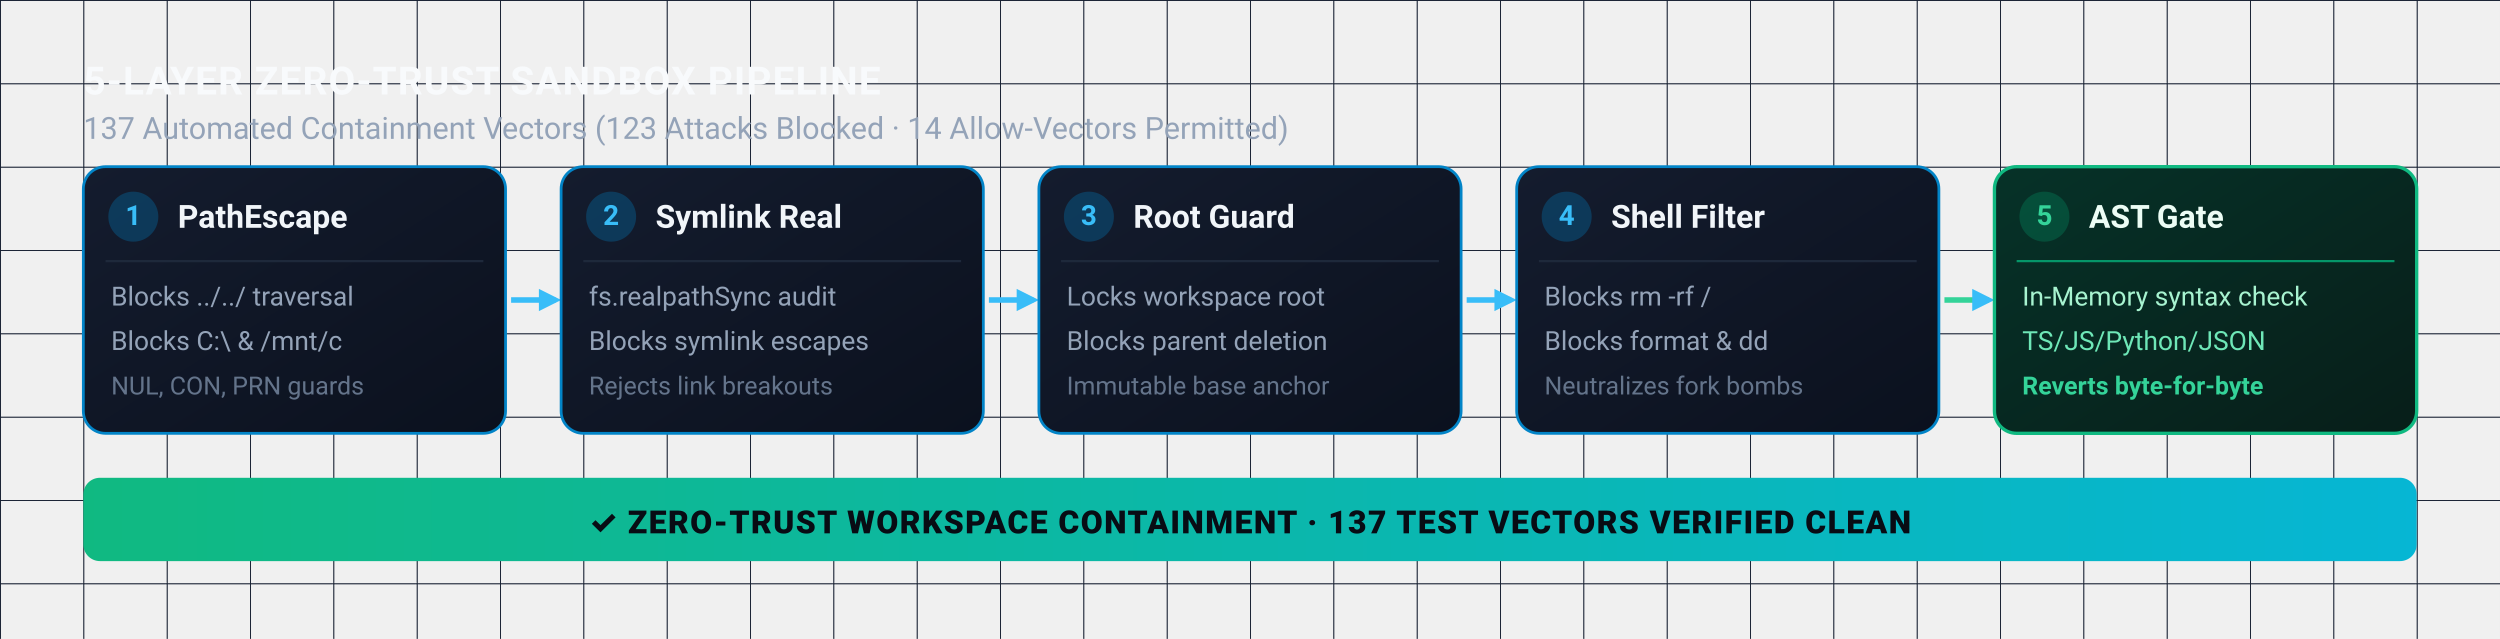
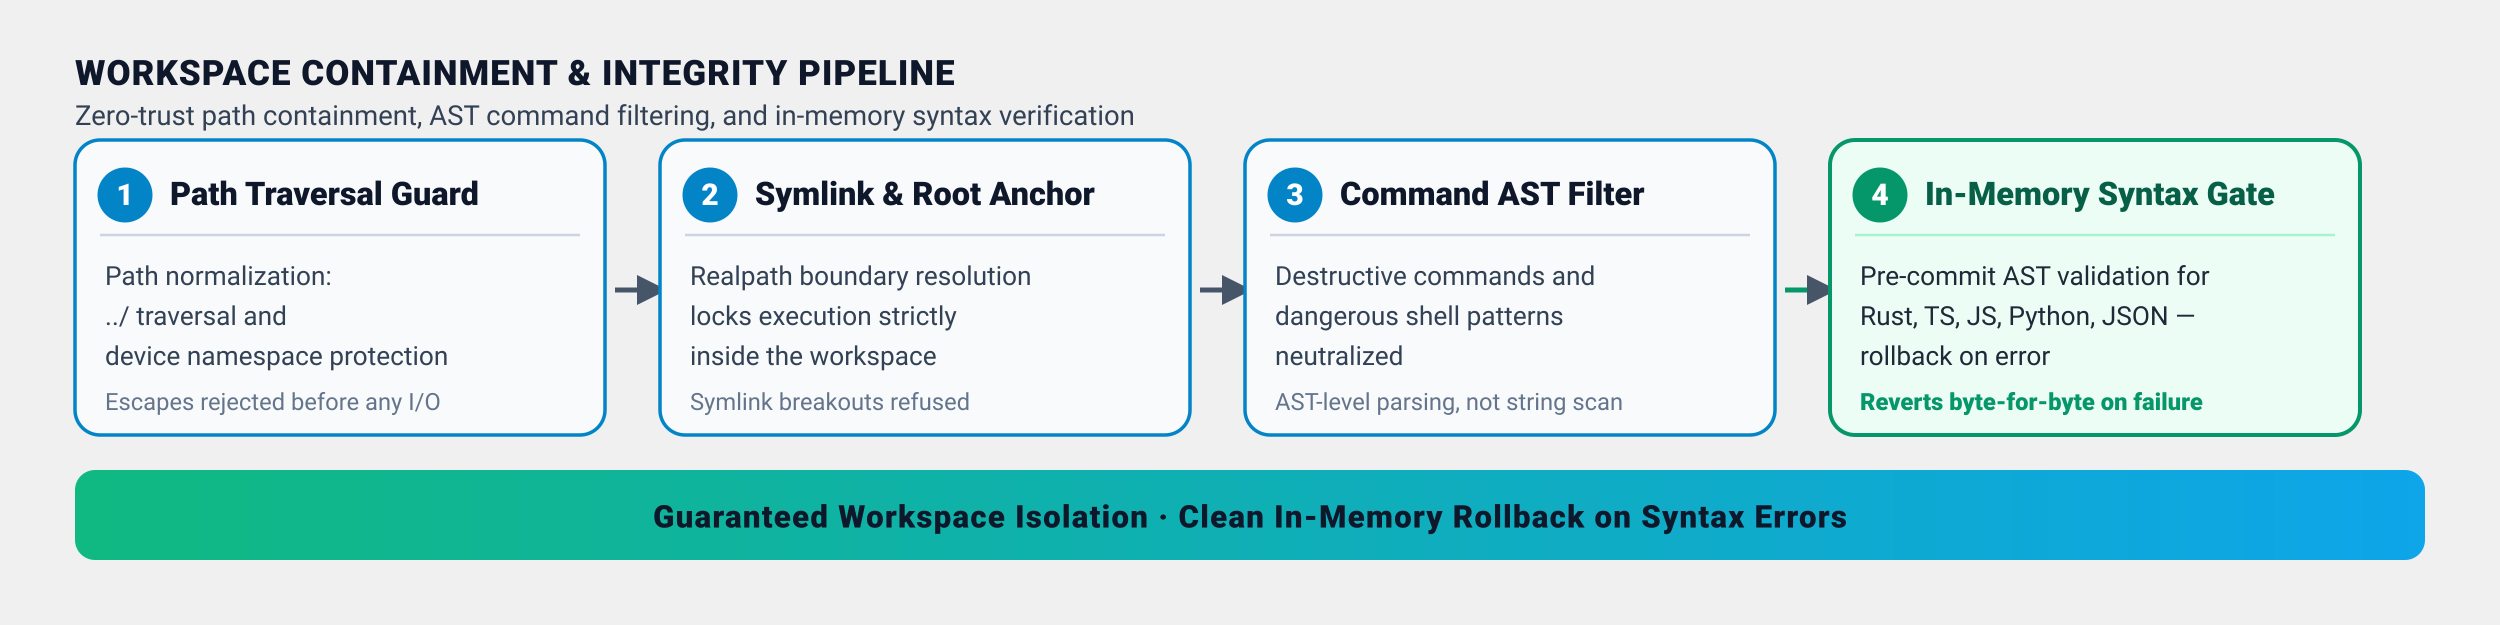
- <svg xmlns="http://www.w3.org/2000/svg" viewBox="0 0 900 230" width="100%" height="100%" style="background:#080c14; font-family:-apple-system, BlinkMacSystemFont, 'Segoe UI', Roboto, Helvetica, Arial, sans-serif;">
+ <svg xmlns="http://www.w3.org/2000/svg" viewBox="0 0 1000 250" width="100%" role="img" aria-label="Castor workspace containment and integrity pipeline: path traversal guard, symlink root anchoring, command AST filter, and in-memory syntax gate with rollback." style="font-family:-apple-system, BlinkMacSystemFont, 'Segoe UI', Roboto, Helvetica, Arial, sans-serif;">
  <defs>
-     <linearGradient id="cardBg" x1="0%" y1="0%" x2="100%" y2="100%">
-       <stop offset="0%" stop-color="#141c2e" />
-       <stop offset="100%" stop-color="#0b111e" />
-     </linearGradient>
-     <linearGradient id="astBg" x1="0%" y1="0%" x2="100%" y2="100%">
-       <stop offset="0%" stop-color="#063228" />
-       <stop offset="100%" stop-color="#071e19" />
-     </linearGradient>
+     <marker id="chev" viewBox="0 0 10 10" refX="6" refY="5" markerWidth="6" markerHeight="6" orient="auto-start-reverse">
+       <path d="M 0 0 L 10 5 L 0 10 z" fill="#475569" />
+     </marker>
    <linearGradient id="bannerGrad" x1="0%" y1="0%" x2="100%" y2="0%">
      <stop offset="0%" stop-color="#10b981" />
-       <stop offset="100%" stop-color="#06b6d4" />
+       <stop offset="100%" stop-color="#0ea5e9" />
    </linearGradient>
-     <marker id="chev" viewBox="0 0 10 10" refX="6" refY="5" markerWidth="5" markerHeight="5" orient="auto-start-reverse">
-       <path d="M 0 1 L 8 5 L 0 9 z" fill="#38bdf8" />
-     </marker>
  </defs>
-   <pattern id="gridSub2" width="30" height="30" patternUnits="userSpaceOnUse">
-     <path d="M 30 0 L 0 0 0 30" fill="none" stroke="#161f30" stroke-width="0.7" />
-   </pattern>
-   <rect width="900" height="230" fill="url(#gridSub2)" />
  <g transform="translate(30, 18)">
-     <text x="0" y="16" fill="#f8fafc" font-size="14" font-weight="700" letter-spacing="0.4">5-LAYER ZERO-TRUST SANDBOX PIPELINE</text>
-     <text x="0" y="32" fill="#94a3b8" font-size="11">137 Automated Containment Vectors (123 Attacks Blocked · 14 Allow-Vectors Permitted)</text>
+     <text x="0" y="16" fill="#0f172a" font-size="14" font-weight="800" letter-spacing="0.4">WORKSPACE CONTAINMENT &amp; INTEGRITY PIPELINE</text>
+     <text x="0" y="32" fill="#334155" font-size="11">Zero-trust path containment, AST command filtering, and in-memory syntax verification</text>
  </g>
-   <g transform="translate(30, 60)">
+   <g transform="translate(30, 56)">
    <g transform="translate(0, 0)">
-       <rect width="152" height="96" rx="8" fill="url(#cardBg)" stroke="#0284c7" stroke-width="1" />
-       <circle cx="18" cy="18" r="9" fill="#0284c7" fill-opacity="0.3" />
-       <text x="18" y="21" fill="#38bdf8" font-size="10" font-weight="bold" text-anchor="middle">1</text>
-       <text x="34" y="22" fill="#f1f5f9" font-size="11.5" font-weight="700">PathEscape</text>
-       <line x1="8" y1="34" x2="144" y2="34" stroke="#1e293b" stroke-width="0.8" />
-       <text x="10" y="50" fill="#94a3b8" font-size="9.5">Blocks ../../ traversal</text>
-       <text x="10" y="66" fill="#94a3b8" font-size="9.5">Blocks C:\ &amp; /mnt/c</text>
-       <text x="10" y="82" fill="#64748b" font-size="9">NUL, CON, PRN guards</text>
+       <rect width="212" height="118" rx="10" fill="#f8fafc" stroke="#0284c7" stroke-width="1.4" />
+       <circle cx="20" cy="22" r="11" fill="#0284c7" />
+       <text x="20" y="26" fill="#ffffff" font-size="12" font-weight="800" text-anchor="middle">1</text>
+       <text x="38" y="26" fill="#0f172a" font-size="13" font-weight="800">Path Traversal Guard</text>
+       <line x1="10" y1="38" x2="202" y2="38" stroke="#cbd5e1" stroke-width="1" />
+       <text x="12" y="58" fill="#334155" font-size="10.5">Path normalization:</text>
+       <text x="12" y="74" fill="#334155" font-size="10.5">../ traversal and</text>
+       <text x="12" y="90" fill="#334155" font-size="10.5">device namespace protection</text>
+       <text x="12" y="108" fill="#64748b" font-size="9.5">Escapes rejected before any I/O</text>
    </g>
-     <line x1="154" y1="48" x2="170" y2="48" stroke="#38bdf8" stroke-width="2" marker-end="url(#chev)" />
-     <g transform="translate(172, 0)">
-       <rect width="152" height="96" rx="8" fill="url(#cardBg)" stroke="#0284c7" stroke-width="1" />
-       <circle cx="18" cy="18" r="9" fill="#0284c7" fill-opacity="0.3" />
-       <text x="18" y="21" fill="#38bdf8" font-size="10" font-weight="bold" text-anchor="middle">2</text>
-       <text x="34" y="22" fill="#f1f5f9" font-size="11.5" font-weight="700">Symlink Real</text>
-       <line x1="8" y1="34" x2="144" y2="34" stroke="#1e293b" stroke-width="0.8" />
-       <text x="10" y="50" fill="#94a3b8" font-size="9.5">fs.realpathSync audit</text>
-       <text x="10" y="66" fill="#94a3b8" font-size="9.5">Blocks symlink escapes</text>
-       <text x="10" y="82" fill="#64748b" font-size="9">Rejects link breakouts</text>
+     <line x1="216" y1="60" x2="232" y2="60" stroke="#475569" stroke-width="2" marker-end="url(#chev)" />
+     <g transform="translate(234, 0)">
+       <rect width="212" height="118" rx="10" fill="#f8fafc" stroke="#0284c7" stroke-width="1.4" />
+       <circle cx="20" cy="22" r="11" fill="#0284c7" />
+       <text x="20" y="26" fill="#ffffff" font-size="12" font-weight="800" text-anchor="middle">2</text>
+       <text x="38" y="26" fill="#0f172a" font-size="13" font-weight="800">Symlink &amp; Root Anchor</text>
+       <line x1="10" y1="38" x2="202" y2="38" stroke="#cbd5e1" stroke-width="1" />
+       <text x="12" y="58" fill="#334155" font-size="10.5">Realpath boundary resolution</text>
+       <text x="12" y="74" fill="#334155" font-size="10.5">locks execution strictly</text>
+       <text x="12" y="90" fill="#334155" font-size="10.5">inside the workspace</text>
+       <text x="12" y="108" fill="#64748b" font-size="9.5">Symlink breakouts refused</text>
    </g>
-     <line x1="326" y1="48" x2="342" y2="48" stroke="#38bdf8" stroke-width="2" marker-end="url(#chev)" />
-     <g transform="translate(344, 0)">
-       <rect width="152" height="96" rx="8" fill="url(#cardBg)" stroke="#0284c7" stroke-width="1" />
-       <circle cx="18" cy="18" r="9" fill="#0284c7" fill-opacity="0.3" />
-       <text x="18" y="21" fill="#38bdf8" font-size="10" font-weight="bold" text-anchor="middle">3</text>
-       <text x="34" y="22" fill="#f1f5f9" font-size="11.5" font-weight="700">Root Guard</text>
-       <line x1="8" y1="34" x2="144" y2="34" stroke="#1e293b" stroke-width="0.8" />
-       <text x="10" y="50" fill="#94a3b8" font-size="9.5">Locks workspace root</text>
-       <text x="10" y="66" fill="#94a3b8" font-size="9.5">Blocks parent deletion</text>
-       <text x="10" y="82" fill="#64748b" font-size="9">Immutable base anchor</text>
+     <line x1="450" y1="60" x2="466" y2="60" stroke="#475569" stroke-width="2" marker-end="url(#chev)" />
+     <g transform="translate(468, 0)">
+       <rect width="212" height="118" rx="10" fill="#f8fafc" stroke="#0284c7" stroke-width="1.4" />
+       <circle cx="20" cy="22" r="11" fill="#0284c7" />
+       <text x="20" y="26" fill="#ffffff" font-size="12" font-weight="800" text-anchor="middle">3</text>
+       <text x="38" y="26" fill="#0f172a" font-size="13" font-weight="800">Command AST Filter</text>
+       <line x1="10" y1="38" x2="202" y2="38" stroke="#cbd5e1" stroke-width="1" />
+       <text x="12" y="58" fill="#334155" font-size="10.5">Destructive commands and</text>
+       <text x="12" y="74" fill="#334155" font-size="10.5">dangerous shell patterns</text>
+       <text x="12" y="90" fill="#334155" font-size="10.5">neutralized</text>
+       <text x="12" y="108" fill="#64748b" font-size="9.5">AST-level parsing, not string scan</text>
    </g>
-     <line x1="498" y1="48" x2="514" y2="48" stroke="#38bdf8" stroke-width="2" marker-end="url(#chev)" />
-     <g transform="translate(516, 0)">
-       <rect width="152" height="96" rx="8" fill="url(#cardBg)" stroke="#0284c7" stroke-width="1" />
-       <circle cx="18" cy="18" r="9" fill="#0284c7" fill-opacity="0.3" />
-       <text x="18" y="21" fill="#38bdf8" font-size="10" font-weight="bold" text-anchor="middle">4</text>
-       <text x="34" y="22" fill="#f1f5f9" font-size="11.5" font-weight="700">Shell Filter</text>
-       <line x1="8" y1="34" x2="144" y2="34" stroke="#1e293b" stroke-width="0.8" />
-       <text x="10" y="50" fill="#94a3b8" font-size="9.5">Blocks rm -rf /</text>
-       <text x="10" y="66" fill="#94a3b8" font-size="9.5">Blocks format &amp; dd</text>
-       <text x="10" y="82" fill="#64748b" font-size="9">Neutralizes fork bombs</text>
-     </g>
-     <line x1="670" y1="48" x2="686" y2="48" stroke="#34d399" stroke-width="2" marker-end="url(#chev)" />
-     <g transform="translate(688, 0)">
-       <rect width="152" height="96" rx="8" fill="url(#astBg)" stroke="#10b981" stroke-width="1.2" />
-       <circle cx="18" cy="18" r="9" fill="#059669" fill-opacity="0.3" />
-       <text x="18" y="21" fill="#34d399" font-size="10" font-weight="bold" text-anchor="middle">5</text>
-       <text x="34" y="22" fill="#ecfdf5" font-size="11.5" font-weight="700">AST Gate</text>
-       <line x1="8" y1="34" x2="144" y2="34" stroke="#059669" stroke-width="0.8" />
-       <text x="10" y="50" fill="#a7f3d0" font-size="9.5">In-Memory syntax check</text>
-       <text x="10" y="66" fill="#6ee7b7" font-size="9.5">TS/JS/Python/JSON</text>
-       <text x="10" y="82" fill="#34d399" font-size="9" font-weight="700">Reverts byte-for-byte</text>
+     <line x1="684" y1="60" x2="700" y2="60" stroke="#059669" stroke-width="2" marker-end="url(#chev)" />
+     <g transform="translate(702, 0)">
+       <rect width="212" height="118" rx="10" fill="#ecfdf5" stroke="#059669" stroke-width="1.6" />
+       <circle cx="20" cy="22" r="11" fill="#059669" />
+       <text x="20" y="26" fill="#ffffff" font-size="12" font-weight="800" text-anchor="middle">4</text>
+       <text x="38" y="26" fill="#065f46" font-size="13" font-weight="800">In-Memory Syntax Gate</text>
+       <line x1="10" y1="38" x2="202" y2="38" stroke="#a7f3d0" stroke-width="1" />
+       <text x="12" y="58" fill="#1f2937" font-size="10.5">Pre-commit AST validation for</text>
+       <text x="12" y="74" fill="#1f2937" font-size="10.5">Rust, TS, JS, Python, JSON —</text>
+       <text x="12" y="90" fill="#1f2937" font-size="10.5">rollback on error</text>
+       <text x="12" y="108" fill="#059669" font-size="9.5" font-weight="800">Reverts byte-for-byte on failure</text>
    </g>
  </g>
-   <g transform="translate(30, 172)">
-     <rect width="840" height="30" rx="6" fill="url(#bannerGrad)" />
-     <text x="420" y="20" fill="#080c14" font-size="11.5" font-weight="800" text-anchor="middle" letter-spacing="0.5">
-       ✓ ZERO-TRUST WORKSPACE CONTAINMENT · 137 TEST VECTORS VERIFIED CLEAN
+   <g transform="translate(30, 188)">
+     <rect width="940" height="36" rx="8" fill="url(#bannerGrad)" />
+     <text x="470" y="23" fill="#0f172a" font-size="12.5" font-weight="800" text-anchor="middle" letter-spacing="0.5">
+       Guaranteed Workspace Isolation · Clean In-Memory Rollback on Syntax Errors
    </text>
  </g>
</svg>
